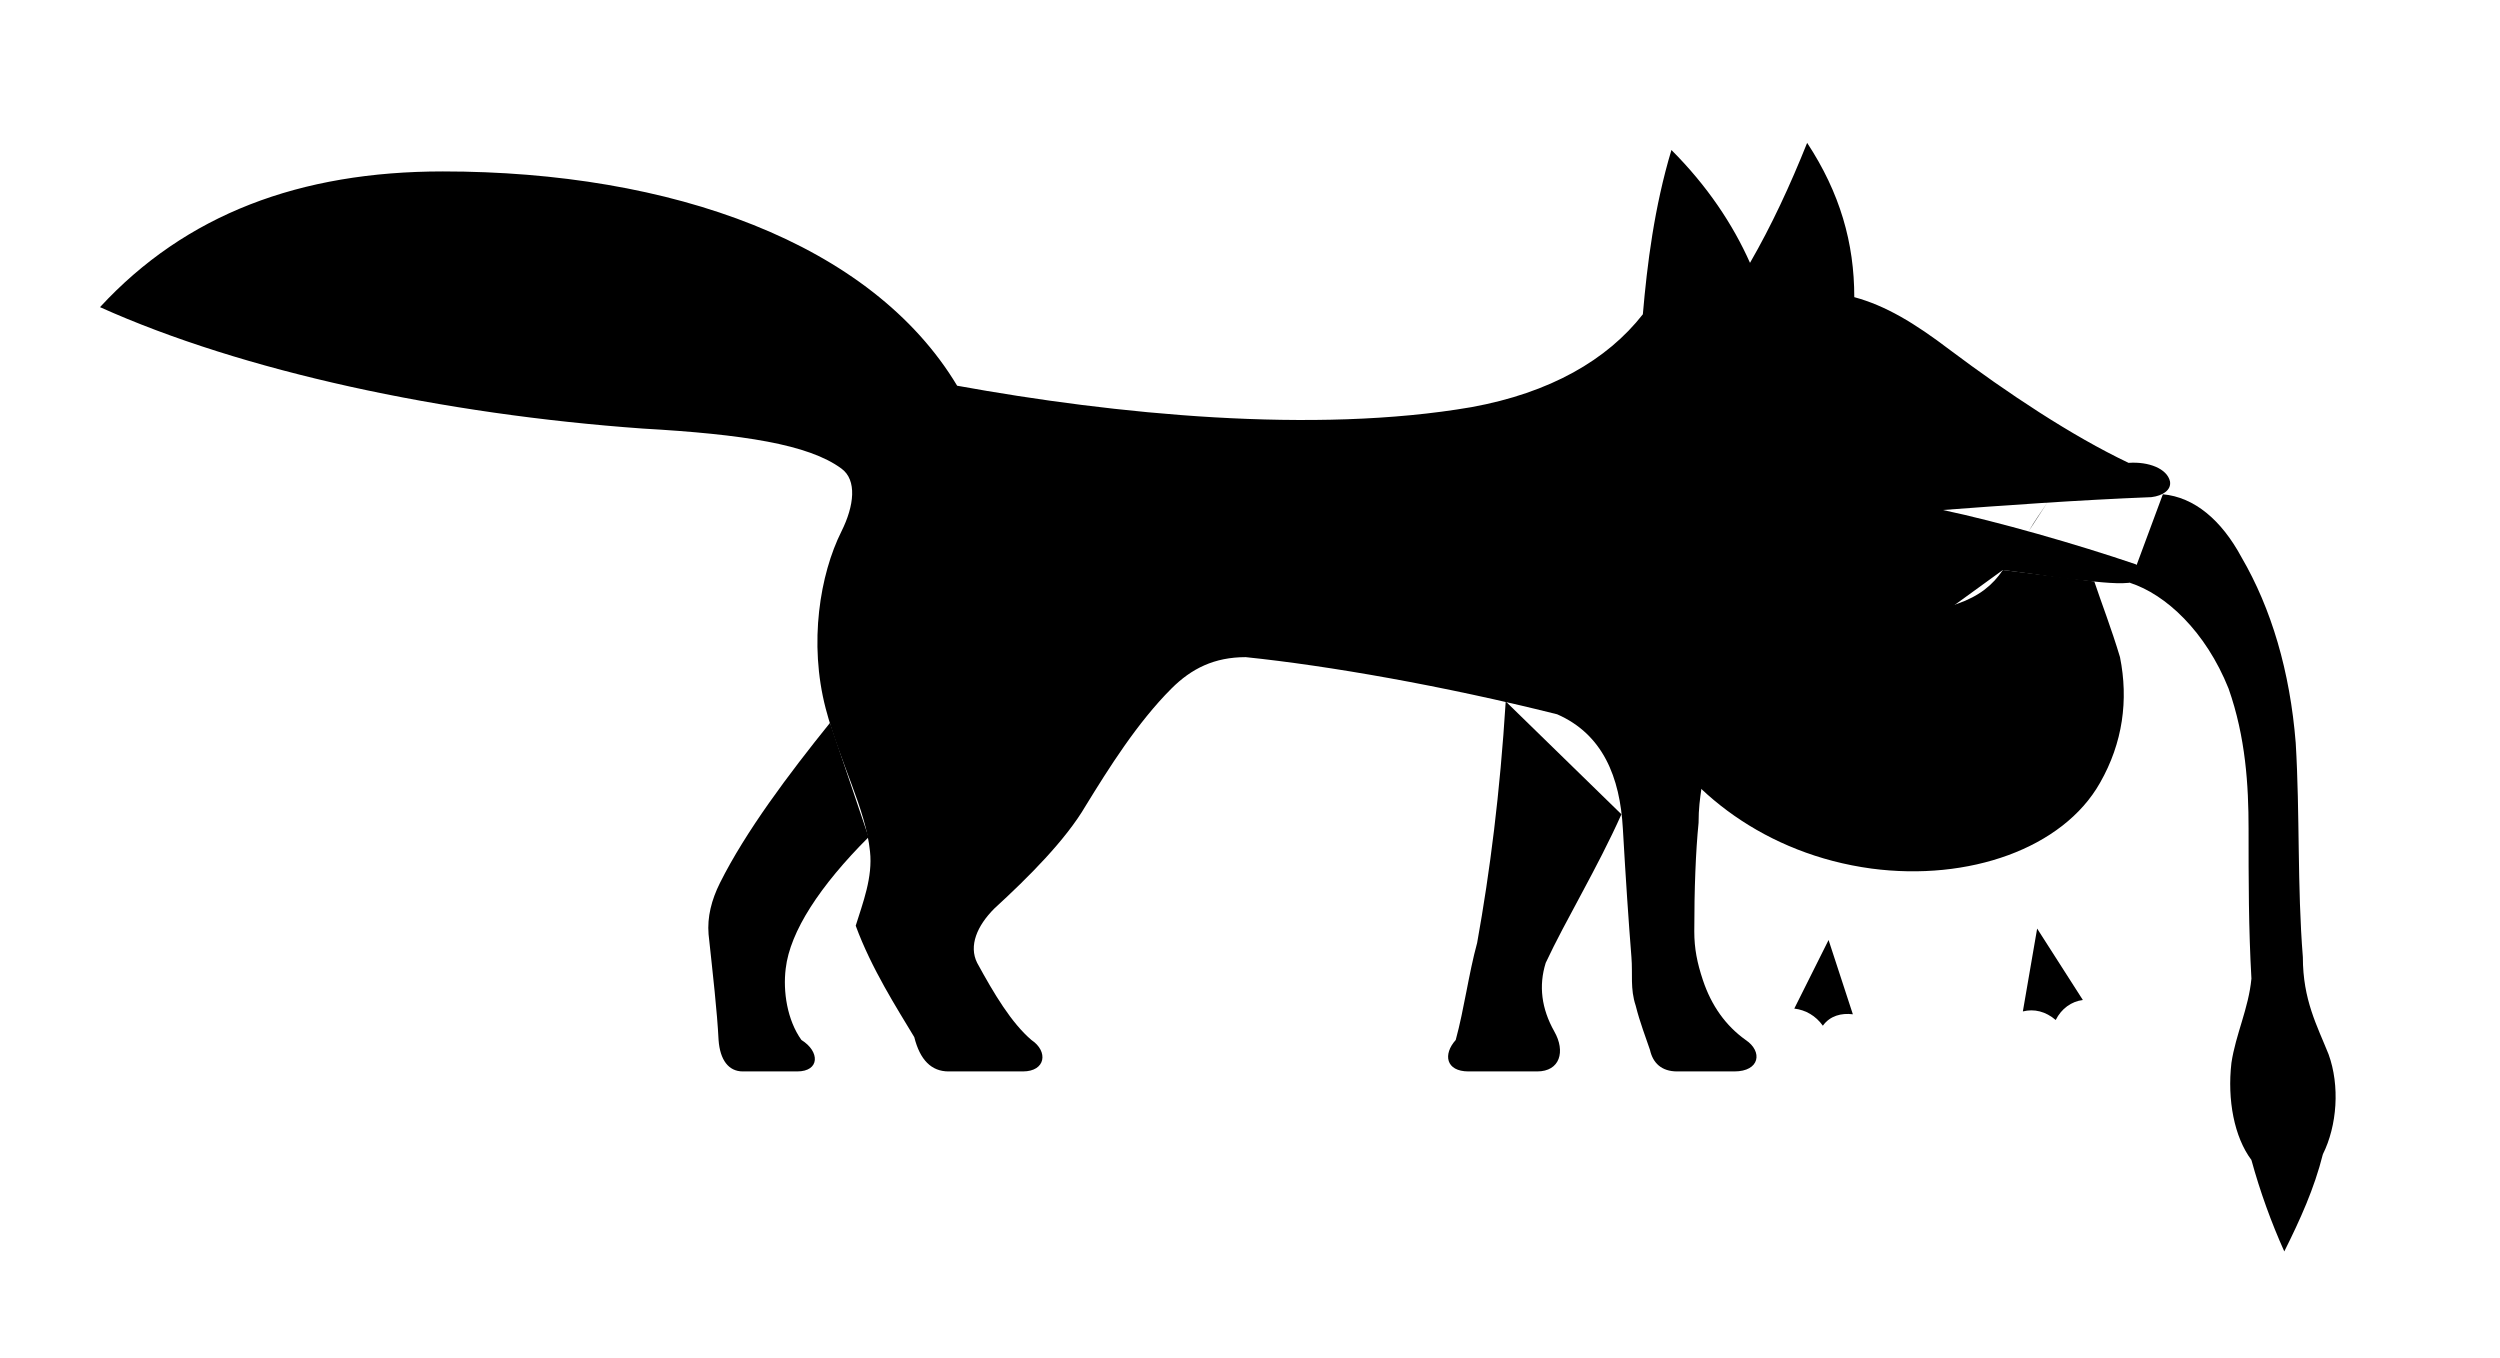
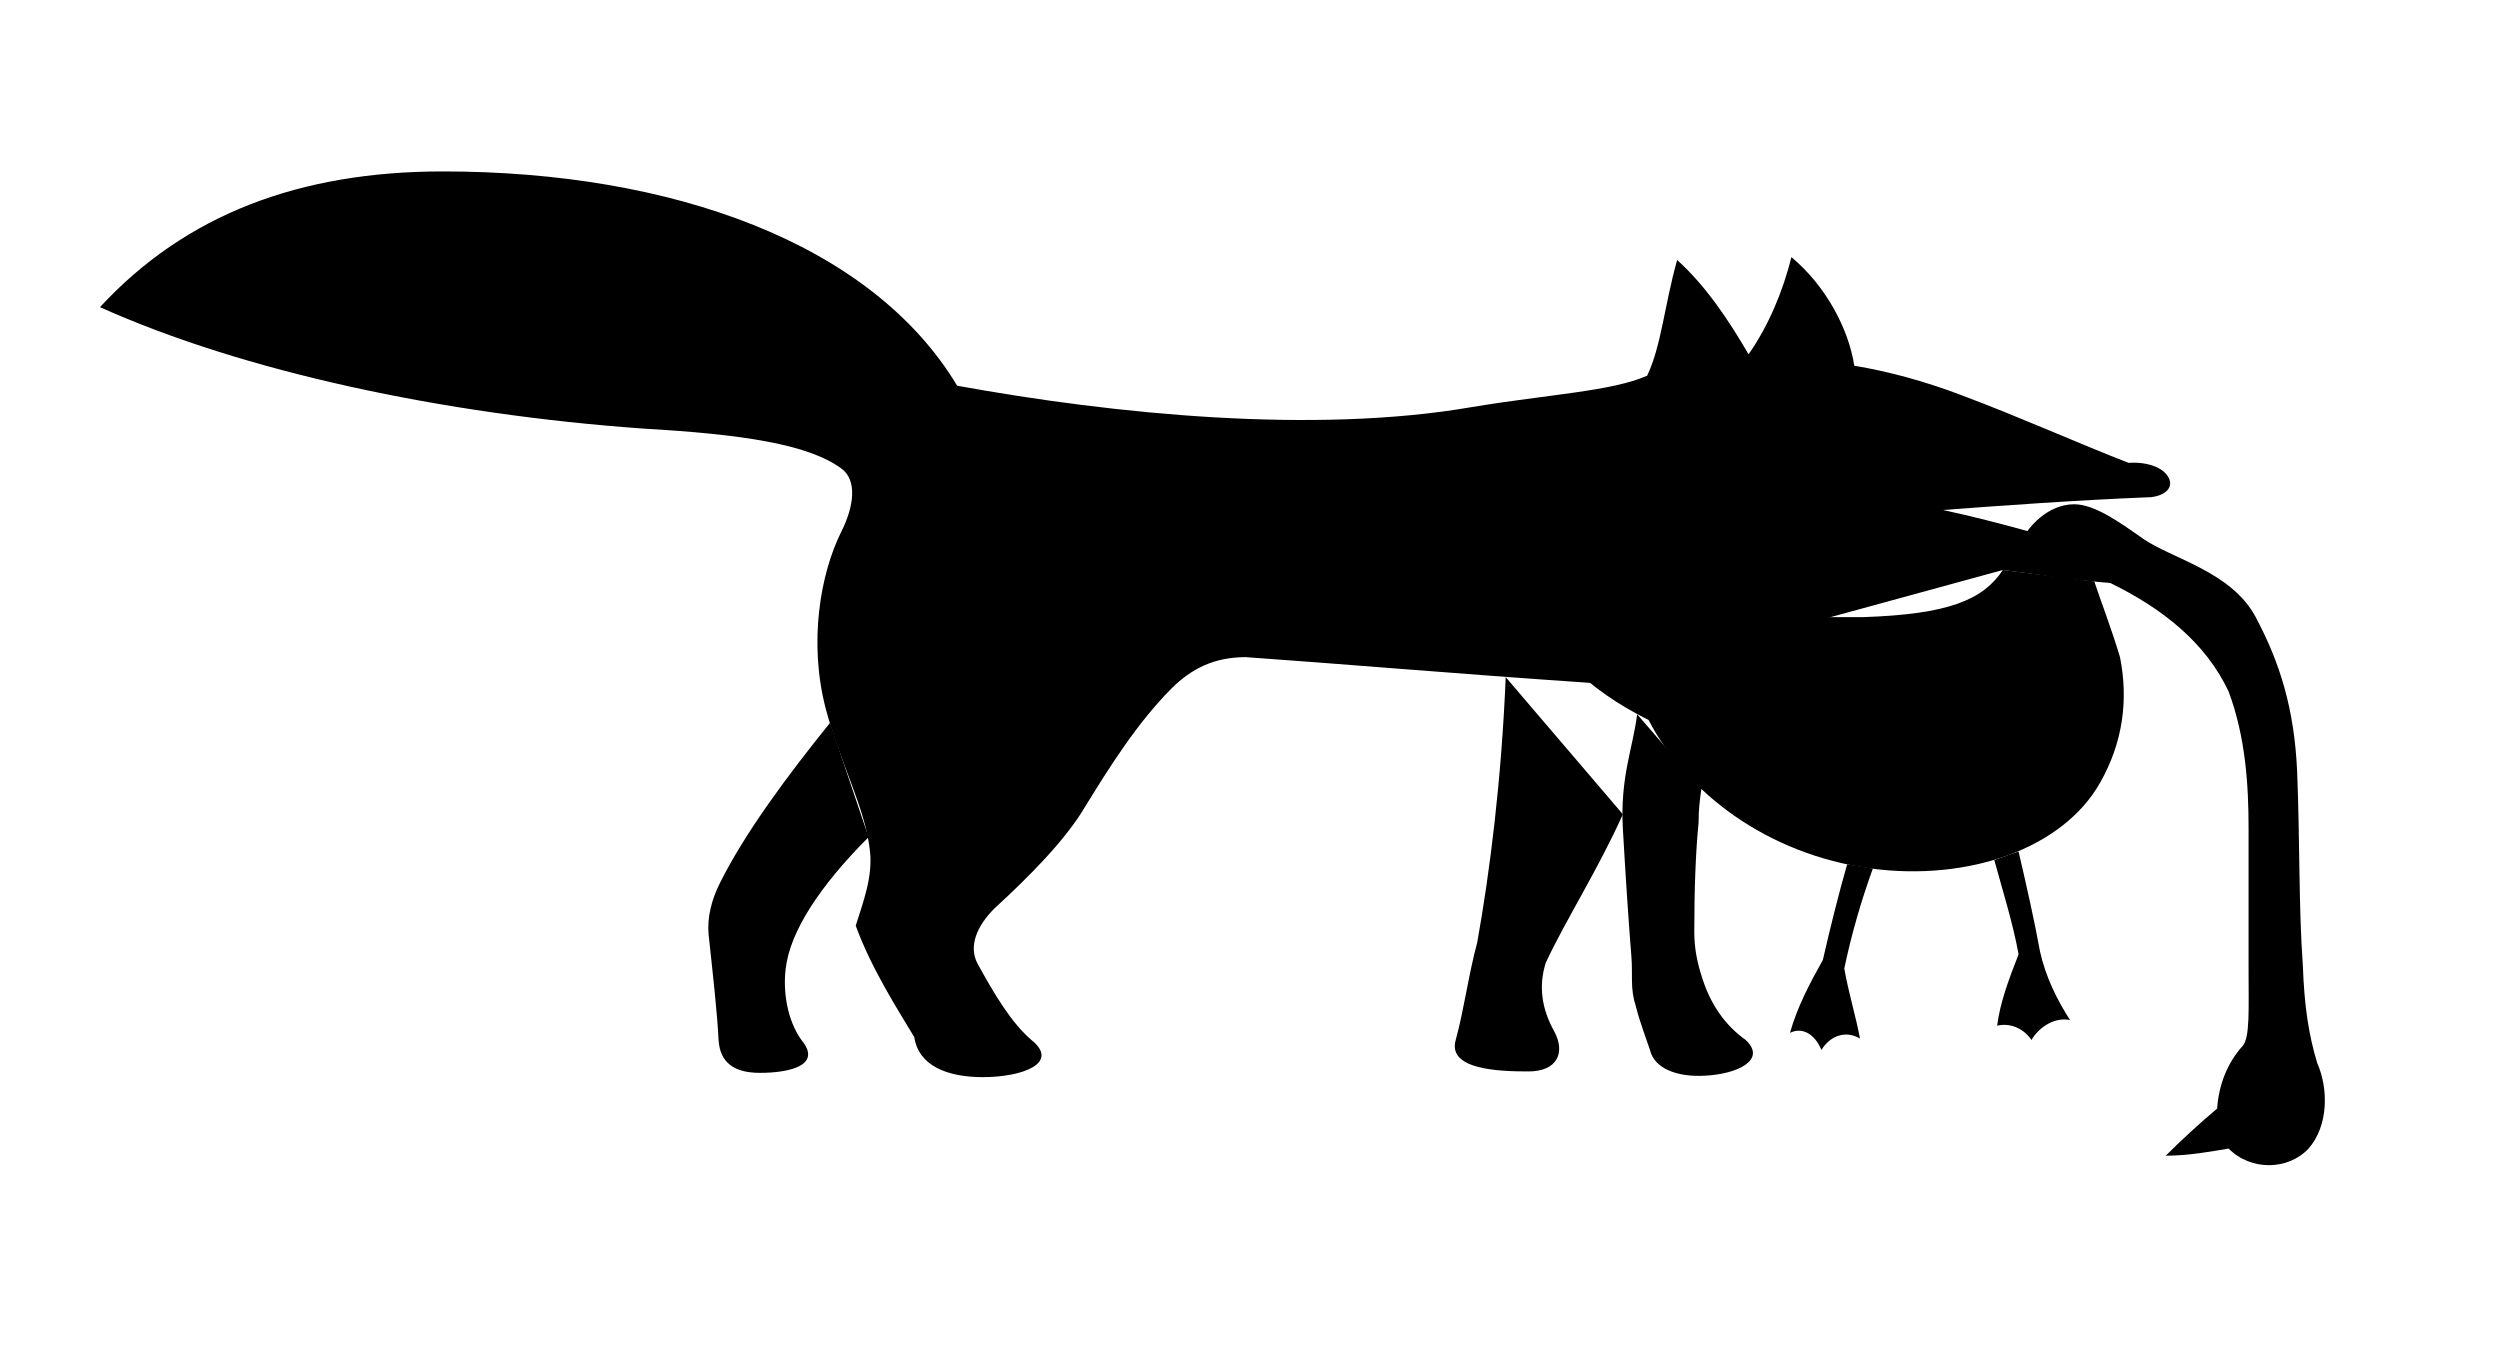
<svg xmlns="http://www.w3.org/2000/svg" viewBox="-25 -55 175 95">
  <g>
-     <path d="M 115.2 -15.1 C 116.8 -14.9 118.2 -14.7 119.5 -14.5 C 121.6 -14.3 123 -14.1 124 -14.2 C 125 -14.3 125.2 -15.1 124.5 -15.5 C 120.4 -16.9 114.8 -18.5 111 -19.3 C 115 -19.6 120.5 -20 125.6 -20.2 C 126.4 -20.3 127 -20.7 126.9 -21.3 C 126.7 -22.2 125.4 -22.7 124 -22.6 C 120 -24.5 115.5 -27.5 111.5 -30.5 C 109 -32.4 107 -33.6 104.8 -34.2 C 104.8 -38 103.8 -41.5 101.5 -45 C 100.3 -42 99 -39.2 97.5 -36.6 C 96.3 -39.3 94.5 -42 92 -44.5 C 90.8 -40.5 90.3 -36.5 90 -33 C 87.5 -29.8 83.5 -27.5 78 -26.5 C 67 -24.6 53 -26 42 -28 C 36 -38 22 -43 6 -43 C -4 -43 -12 -40 -18 -33.5 C -8 -29 6 -26 20 -25 C 27 -24.6 31.6 -23.9 33.9 -22.2 C 35 -21.4 34.8 -19.6 33.9 -17.8 C 32.4 -14.8 31.6 -10 32.8 -5.4 C 33.8 -1.6 35.6 1.6 35.9 4.6 C 36.1 6.4 35.4 8.2 34.9 9.8 C 36 12.8 37.8 15.6 39 17.6 C 39.4 19.2 40.2 20 41.4 20 L 46.6 20 C 48.2 20 48.4 18.6 47.2 17.8 C 45.8 16.6 44.6 14.6 43.4 12.4 C 42.8 11.2 43.4 9.8 44.6 8.6 C 47 6.4 49.6 3.8 51 1.4 C 52.6 -1.2 54.6 -4.4 57 -6.8 C 58.4 -8.2 60 -9 62.2 -9 C 68 -8.4 76 -7 84 -5 C 87.2 -3.6 88.4 -0.6 88.6 3 C 88.8 6.5 89 9.5 89.2 12 C 89.3 13.2 89.1 14.2 89.5 15.4 C 89.8 16.6 90.2 17.6 90.5 18.5 C 90.7 19.4 91.3 20 92.4 20 L 96.4 20 C 98.2 20 98.4 18.6 97.2 17.8 C 95.8 16.8 94.8 15.4 94.2 13.6 C 93.8 12.4 93.6 11.4 93.6 10.2 C 93.6 7.2 93.7 4.6 93.9 2.6 C 93.9 1.6 94 0.9 94.1 0.2" />
-     <path d="M 33.1 -4.4 C 30.2 -0.8 27.2 3.2 25.4 6.8 C 24.8 8 24.5 9.2 24.6 10.4 C 24.9 13.2 25.2 15.8 25.3 17.8 C 25.4 19.2 26 20 27 20 L 30.8 20 C 32.4 20 32.4 18.6 31.1 17.8 C 30.1 16.4 29.8 14.4 30 12.8 C 30.3 10.2 32.4 7 35.8 3.6" />
-     <path d="M 88.5 2 C 86.8 5.8 84.6 9.4 83.2 12.4 C 82.7 14 82.9 15.6 83.8 17.2 C 84.6 18.6 84.2 20 82.6 20 L 77.8 20 C 76.2 20 76 18.8 76.9 17.8 C 77.5 15.6 77.8 13.2 78.4 11 C 79.3 6 80 0.5 80.4 -5.9" />
-     <path class="fine" d="M 109.2 -27.8 C 110.6 -28.9 112.3 -28.8 113.2 -27.5 M 102.6 -36.5 C 102.5 -39 102 -41 101.4 -43" />
+     <path d="M 115.2 -15.1 C 116.8 -14.9 118.2 -14.7 119.5 -14.5 C 121.6 -14.3 123 -14.1 124 -14.2 C 125 -14.3 125.2 -15.1 124.5 -15.5 C 120.4 -16.9 114.8 -18.5 111 -19.3 C 115 -19.6 120.5 -20 125.6 -20.2 C 126.4 -20.3 127 -20.7 126.9 -21.3 C 126.7 -22.2 125.4 -22.7 124 -22.6 C 120.4 -24 116.4 -25.8 112.4 -27.3 C 109.8 -28.3 107.2 -29 104.8 -29.4 C 104.4 -32 102.8 -35 100.4 -37 C 99.8 -34.6 98.8 -32.2 97.4 -30.2 C 96 -32.6 94.4 -35 92.4 -36.8 C 91.5 -33.6 91.3 -30.8 90.3 -28.7 C 87.8 -27.6 83.4 -27.4 78 -26.5 C 67 -24.6 53 -26 42 -28 C 36 -38 22 -43 6 -43 C -4 -43 -12 -40 -18 -33.5 C -8 -29 6 -26 20 -25 C 27 -24.6 31.6 -23.9 33.9 -22.2 C 35 -21.4 34.8 -19.6 33.9 -17.8 C 32.4 -14.8 31.6 -10 32.8 -5.4 C 33.8 -1.6 35.6 1.6 35.9 4.6 C 36.1 6.4 35.4 8.2 34.9 9.8 C 36 12.8 37.8 15.6 39 17.6 C 39.3 19.6 41.3 20.4 43.8 20.4 C 46.6 20.4 49.2 19.4 47.2 17.8 C 45.8 16.6 44.6 14.6 43.4 12.4 C 42.8 11.2 43.4 9.8 44.6 8.6 C 47 6.4 49.6 3.8 51 1.4 C 52.6 -1.2 54.6 -4.4 57 -6.8 C 58.4 -8.2 60 -9 62.2 -9 C 68 -8.6 77.4 -7.8 86.3 -7.2 M 89.6 -5 C 89.3 -2.6 88.4 -0.6 88.6 3 C 88.8 6.5 89 9.5 89.2 12 C 89.3 13.2 89.1 14.2 89.5 15.4 C 89.8 16.6 90.2 17.6 90.5 18.5 C 90.8 19.8 92.4 20.4 94.3 20.3 C 96.6 20.2 98.7 19.2 97.2 17.8 C 95.8 16.8 94.8 15.4 94.2 13.6 C 93.8 12.4 93.6 11.4 93.6 10.2 C 93.6 7.2 93.7 4.6 93.9 2.6 C 93.9 1.6 94 0.9 94.1 0.2" />
+     <path d="M 33.1 -4.4 C 30.2 -0.8 27.2 3.2 25.4 6.8 C 24.8 8 24.5 9.2 24.6 10.4 C 24.9 13.2 25.2 15.8 25.3 17.8 C 25.4 19.4 26.4 20.1 28.2 20.1 C 30.2 20.1 32.6 19.6 31.1 17.8 C 30.1 16.4 29.8 14.4 30 12.8 C 30.3 10.2 32.4 7 35.8 3.6" />
+     <path d="M 88.6 2 C 86.9 5.8 84.6 9.4 83.2 12.4 C 82.7 14 82.9 15.6 83.8 17.2 C 84.6 18.7 84 20 82 20 C 80 20 76.3 19.9 76.9 17.8 C 77.5 15.6 77.8 13.2 78.4 11 C 79.3 6 80.1 -0.4 80.4 -7.6" />
+     <path class="fine" d="M 108.6 -24.6 C 110 -25.6 111.6 -25.5 112.5 -24.3 M 102.9 -30.4 C 102.4 -32.4 101.6 -34.2 100.6 -35.6" />
    <path class="fine" d="M -9.6 -39.7 C -7.6 -36.6 -7.6 -33.6 -9.6 -30.5 M 47 -24 C 42.5 -19 39.5 -13 38.5 -6" />
  </g>
  <g>
-     <path d="M 115.2 -15.1 C 113.8 -13 111.4 -12 105.4 -11.8 C 103.8 -11.8 102.4 -11.8 101 -11.8 C 95.4 -11.4 91.2 -10.4 88 -9.2 C 87 -8.8 86 -8.6 84.8 -8.6 C 86.4 -6.9 88.4 -5.6 90.4 -4.6 C 93 0.4 98.6 4.8 106 5.8 C 112.8 6.7 119.4 4.4 122 -0.2 C 123.6 -3 124 -6 123.4 -9 C 122.8 -11 122.1 -12.8 121.6 -14.3 M 117 -17.8 C 117.4 -18.5 117.9 -19.2 118.3 -19.8 M 124.1 -14.2 C 126.6 -13.4 129.4 -10.8 131 -6.8 C 132.2 -3.4 132.4 0 132.4 3 C 132.4 6.6 132.4 10 132.6 13.5 C 132.4 15.6 131.5 17.4 131.2 19.4 C 130.9 22 131.4 24.6 132.6 26.2 C 133.2 28.4 134 30.6 134.9 32.6 C 136 30.4 137 28.2 137.6 25.8 C 138.6 23.8 138.8 21 138 18.8 C 137.2 16.8 136.2 15 136.2 12 C 135.8 7 136 2 135.7 -3 C 135.3 -8 134 -12.4 131.9 -16 C 130.5 -18.6 128.6 -20.2 126.4 -20.4" />
-     <path d="M 105.2 5.7 L 103 10.8 L 100.6 15.6 C 101.4 15.7 102.1 16.1 102.6 16.8 C 103.1 16.1 103.9 15.9 104.7 16 L 103 10.8" />
-     <path d="M 115.2 5 L 117.6 10 L 116.6 15.8 C 117.4 15.6 118.2 15.8 118.9 16.4 C 119.3 15.6 120 15.1 120.8 15 L 117.6 10" />
-     <path class="fine" d="M 119.6 -8.8 C 112 -10.4 101 -10.2 91.8 -7.4 C 98.6 -2.8 108 -0.2 114.4 -1 C 118.4 -1.6 120.6 -4.8 119.6 -8.8 M 132.6 26.2 C 134.3 26.6 136 26.4 137.6 25.8" />
+     <path d="M 115.2 -15.1 C 113.8 -13 111.4 -12 105.4 -11.8 C 103.8 -11.8 102.4 -11.8 101 -11.8 C 95.4 -11.4 91.2 -10.4 88 -9.2 C 87 -8.8 86 -8.6 84.8 -8.6 C 86.4 -6.9 88.4 -5.6 90.4 -4.6 C 93 0.4 98.6 4.8 106 5.8 C 112.8 6.7 119.4 4.4 122 -0.2 C 123.6 -3 124 -6 123.4 -9 C 122.8 -11 122.1 -12.8 121.6 -14.3 M 116.9 -17.8 C 117.7 -18.9 118.9 -19.7 120.2 -19.7 C 121.6 -19.7 123.3 -18.5 125 -17.3 C 127 -15.9 131.2 -15 132.9 -11.8 C 134.6 -8.6 135.6 -5.4 135.8 -1 C 136 4 135.9 8.4 136.2 12.6 C 136.3 15.4 136.6 17.4 137.2 19.4 C 138 21.2 138 23.8 136.6 25.4 C 135.2 26.9 132.6 27 131 25.4 C 129.8 25.6 128.2 25.9 126.6 25.9 C 127.6 24.9 129 23.6 130.2 22.6 C 130.3 21 130.9 19.4 132 18.2 C 132.5 17.6 132.4 15.6 132.4 13 C 132.4 8 132.4 5 132.4 3 C 132.4 0 132.2 -3.4 131 -6.6 C 129.4 -10 126.4 -12.4 122.7 -14.2" />
+     <path d="M 104.3 5.5 C 103.7 7.6 103.1 10 102.6 12.2 C 101.7 13.8 100.8 15.5 100.3 17.3 C 101.1 16.9 102 17.3 102.5 18.5 C 103.1 17.5 104.2 17.1 105.2 17.7 C 104.9 16.1 104.4 14.5 104.1 12.8 C 104.6 10.4 105.3 8 106.1 5.8" />
+     <path d="M 114.6 5.2 C 115.2 7.4 115.9 9.6 116.3 11.8 C 115.6 13.6 115 15.2 114.8 16.8 C 115.6 16.6 116.6 16.9 117.2 17.8 C 117.8 16.8 118.9 16.2 119.9 16.4 C 119 15 118.2 13.4 117.8 11.6 C 117.4 9.4 116.9 7.2 116.3 4.6" />
+     <path class="fine" d="M 119.6 -8.8 C 112 -10.4 101 -10.2 91.8 -7.4 C 98.6 -2.8 108 -0.2 114.4 -1 C 118.4 -1.6 120.6 -4.8 119.6 -8.8 M 131.2 21.8 C 131.6 21.1 132.4 20.9 133 21.3 M 130.2 22.6 C 130.7 23.4 130.9 24.4 131 25.4" />
  </g>
</svg>
